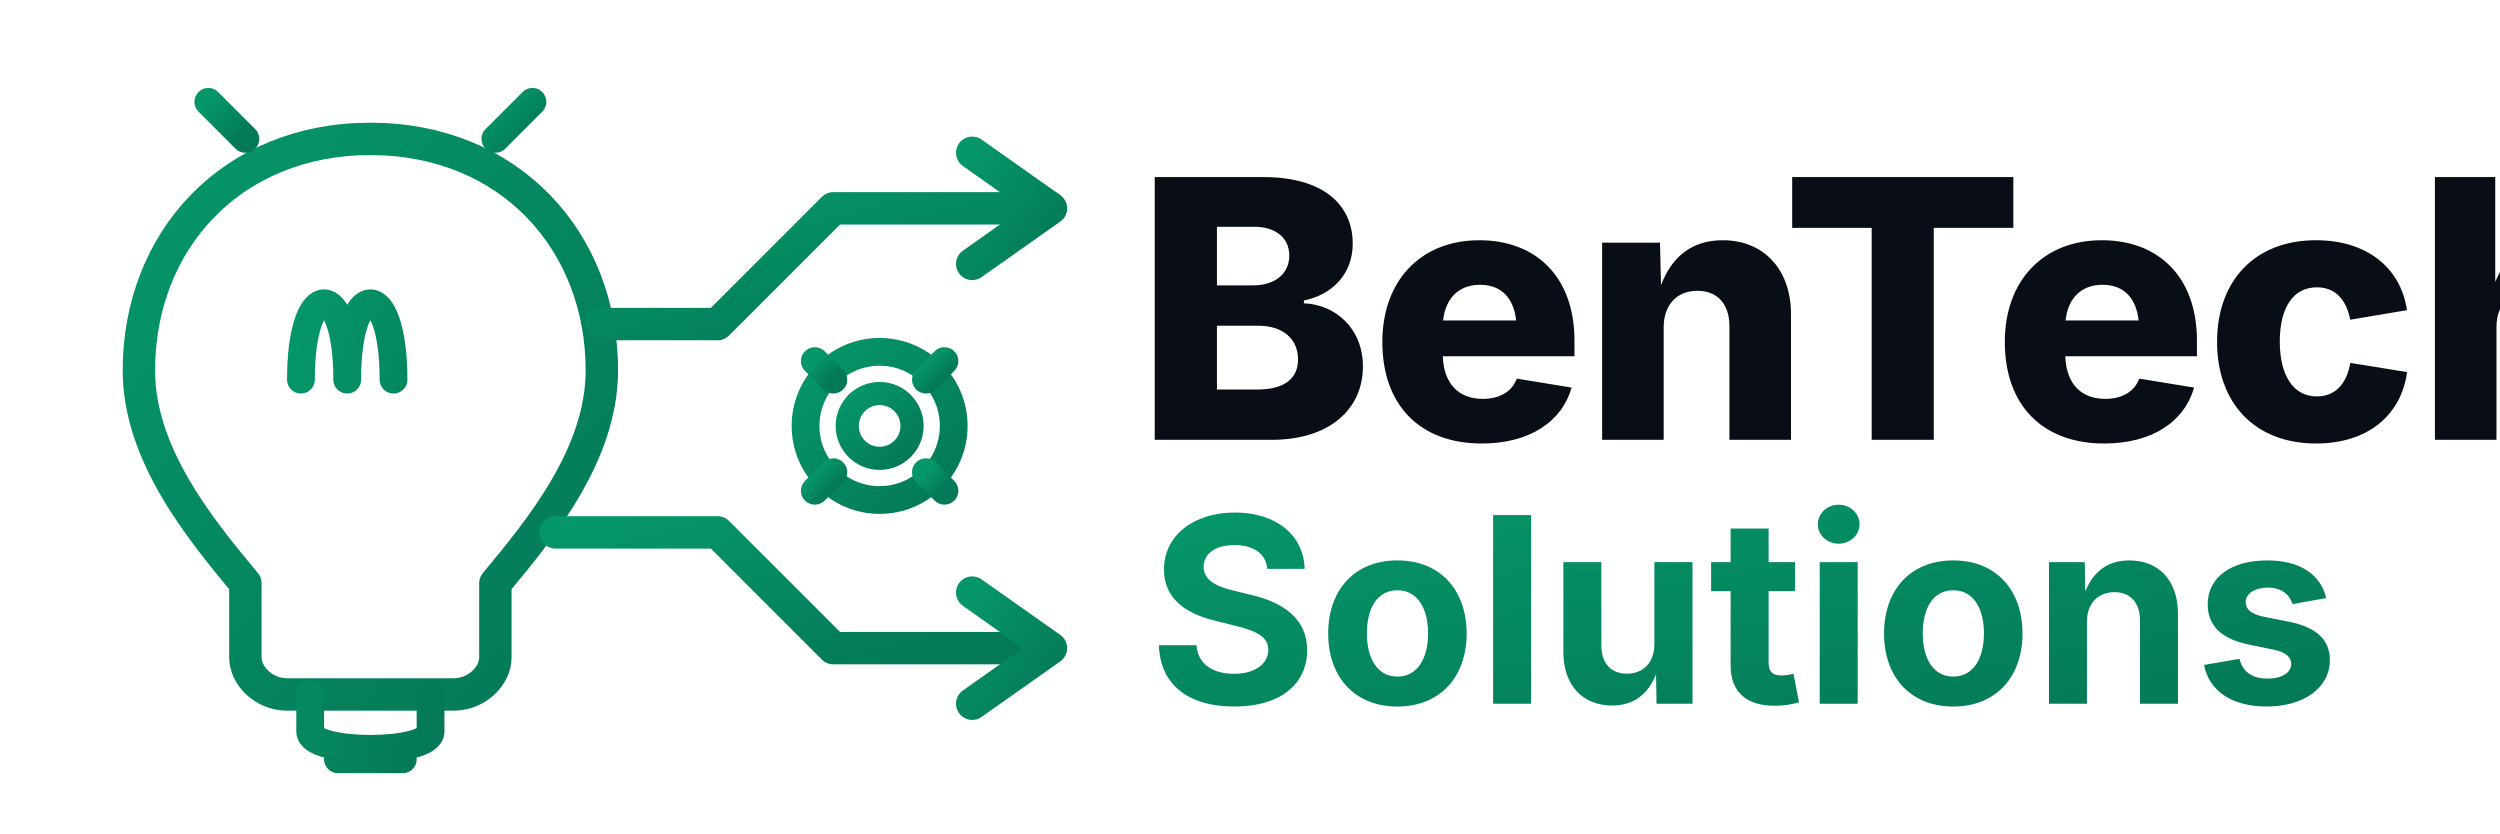
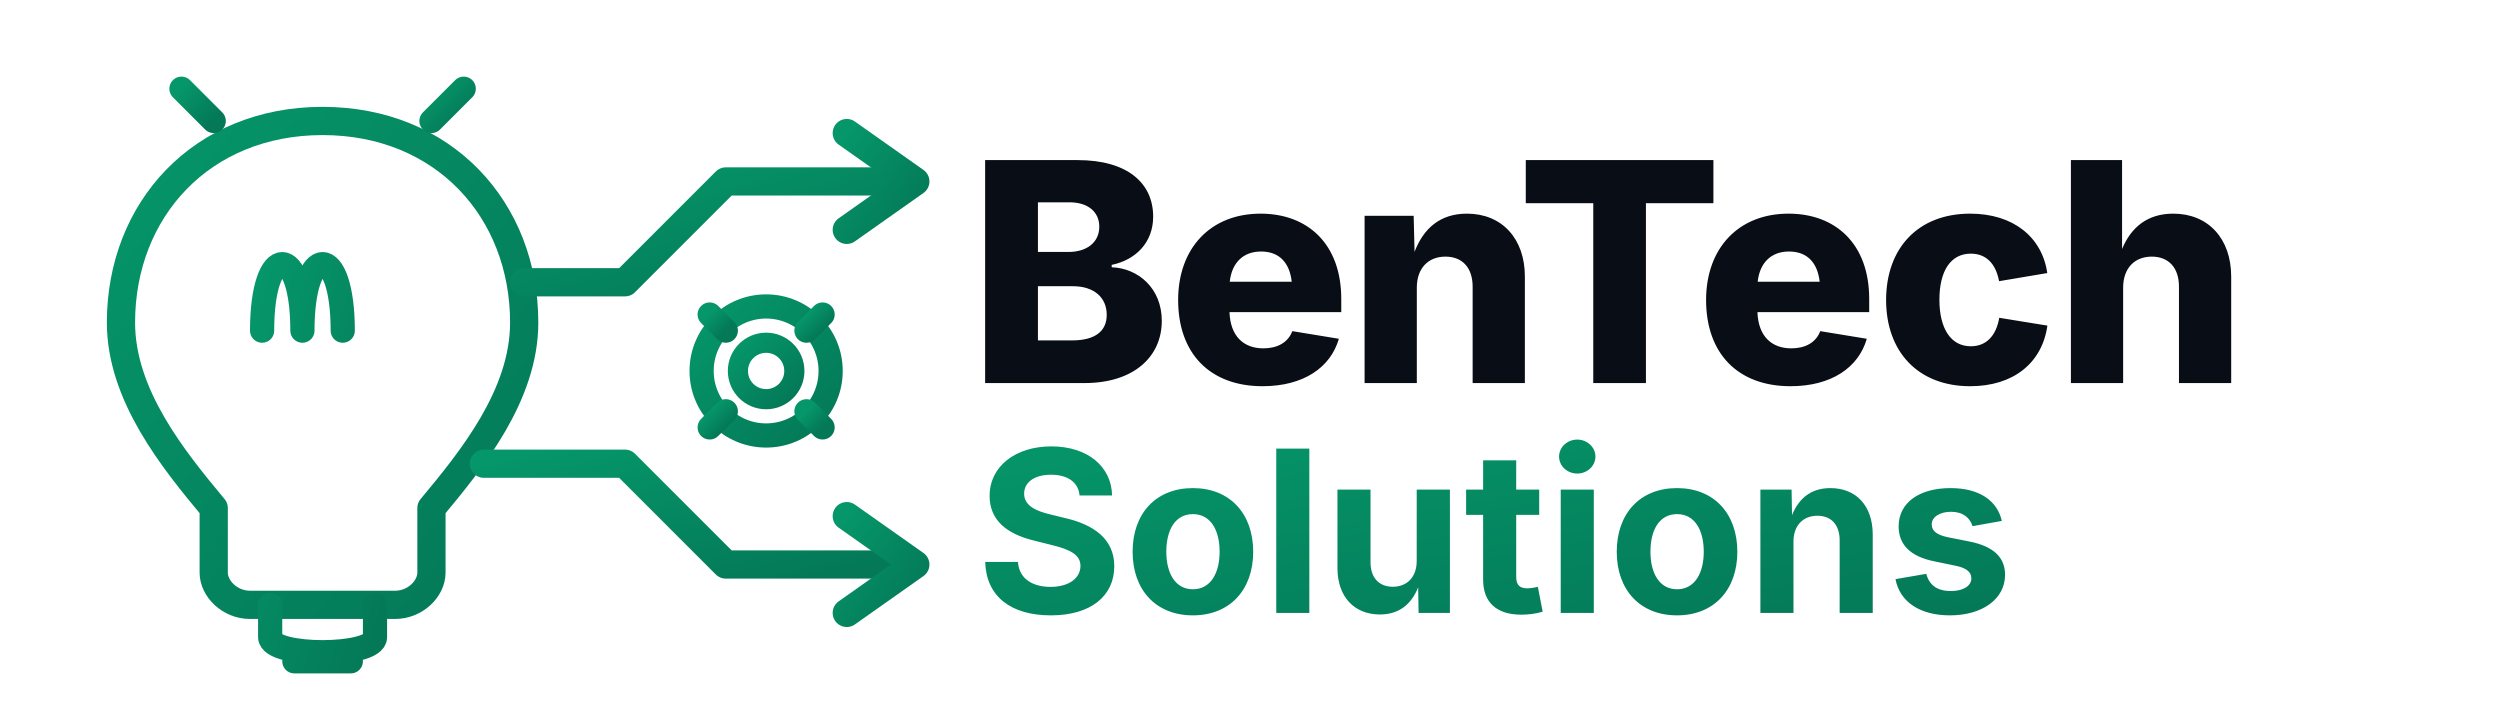
- <svg xmlns="http://www.w3.org/2000/svg" viewBox="0 0 540 180" width="100%" height="100%">
+ <svg xmlns="http://www.w3.org/2000/svg" viewBox="0 0 620 180" width="100%" height="100%">
  <defs>
    <linearGradient id="emeraldGrad" x1="0%" y1="0%" x2="100%" y2="100%">
      <stop offset="0%" stop-color="#059669" />
      <stop offset="100%" stop-color="#047857" />
    </linearGradient>
  </defs>
  <g transform="translate(15, 10)">
    <path d="M 65 20 C 35 20, 15 42, 15 70 C 15 88, 28 104, 38 116 L 38 132 C 38 136, 42 140, 47 140 L 83 140 C 88 140, 92 136, 92 132 L 92 116 C 102 104, 115 88, 115 70 C 115 42, 95 20, 65 20 Z" fill="none" stroke="url(#emeraldGrad)" stroke-width="7" stroke-linecap="round" stroke-linejoin="round" />
    <path d="M 50 72 C 50 50, 60 50, 60 72 C 60 50, 70 50, 70 72 M 52 140 L 52 148 C 52 153, 78 153, 78 148 L 78 140 M 58 154 L 72 154" fill="none" stroke="url(#emeraldGrad)" stroke-width="6" stroke-linecap="round" stroke-linejoin="round" />
    <line x1="65" y1="2" x2="65" y2="12" stroke="url(#emeraldGrad)" stroke-width="6" stroke-linecap="round" />
    <line x1="30" y1="12" x2="38" y2="20" stroke="url(#emeraldGrad)" stroke-width="6" stroke-linecap="round" />
    <line x1="100" y1="12" x2="92" y2="20" stroke="url(#emeraldGrad)" stroke-width="6" stroke-linecap="round" />
    <path d="M 115 60 L 140 60 L 165 35 L 205 35" fill="none" stroke="url(#emeraldGrad)" stroke-width="7" stroke-linecap="round" stroke-linejoin="round" />
    <path d="M 195 23 L 212 35 L 195 47" fill="none" stroke="url(#emeraldGrad)" stroke-width="7" stroke-linecap="round" stroke-linejoin="round" />
    <path d="M 105 105 L 140 105 L 165 130 L 205 130" fill="none" stroke="url(#emeraldGrad)" stroke-width="7" stroke-linecap="round" stroke-linejoin="round" />
    <path d="M 195 118 L 212 130 L 195 142" fill="none" stroke="url(#emeraldGrad)" stroke-width="7" stroke-linecap="round" stroke-linejoin="round" />
    <g transform="translate(175, 82)">
      <circle cx="0" cy="0" r="16" fill="none" stroke="url(#emeraldGrad)" stroke-width="6" />
      <circle cx="0" cy="0" r="7" fill="none" stroke="url(#emeraldGrad)" stroke-width="5" />
      <line x1="0" y1="-21" x2="0" y2="-16" stroke="url(#emeraldGrad)" stroke-width="6" stroke-linecap="round" />
      <line x1="0" y1="16" x2="0" y2="21" stroke="url(#emeraldGrad)" stroke-width="6" stroke-linecap="round" />
      <line x1="-21" y1="0" x2="-16" y2="0" stroke="url(#emeraldGrad)" stroke-width="6" stroke-linecap="round" />
      <line x1="16" y1="0" x2="21" y2="0" stroke="url(#emeraldGrad)" stroke-width="6" stroke-linecap="round" />
      <line x1="-14" y1="-14" x2="-10" y2="-10" stroke="url(#emeraldGrad)" stroke-width="6" stroke-linecap="round" />
      <line x1="10" y1="10" x2="14" y2="14" stroke="url(#emeraldGrad)" stroke-width="6" stroke-linecap="round" />
      <line x1="-14" y1="14" x2="-10" y2="10" stroke="url(#emeraldGrad)" stroke-width="6" stroke-linecap="round" />
      <line x1="10" y1="-10" x2="14" y2="-14" stroke="url(#emeraldGrad)" stroke-width="6" stroke-linecap="round" />
    </g>
  </g>
-   <text x="245" y="95" font-family="'Plus Jakarta Sans', system-ui, -apple-system, sans-serif" font-weight="800" font-size="78" fill="#090d16" letter-spacing="-1">BenTech</text>
-   <text x="248" y="152" font-family="'Plus Jakarta Sans', system-ui, -apple-system, sans-serif" font-weight="700" font-size="56" fill="url(#emeraldGrad)" letter-spacing="0">Solutions</text>
+   <text x="240" y="95" font-family="'Plus Jakarta Sans', system-ui, -apple-system, sans-serif" font-weight="800" font-size="76" fill="#090d16" letter-spacing="-1">BenTech</text>
+   <text x="242" y="152" font-family="'Plus Jakarta Sans', system-ui, -apple-system, sans-serif" font-weight="700" font-size="56" fill="url(#emeraldGrad)" letter-spacing="0">Solutions</text>
</svg>
